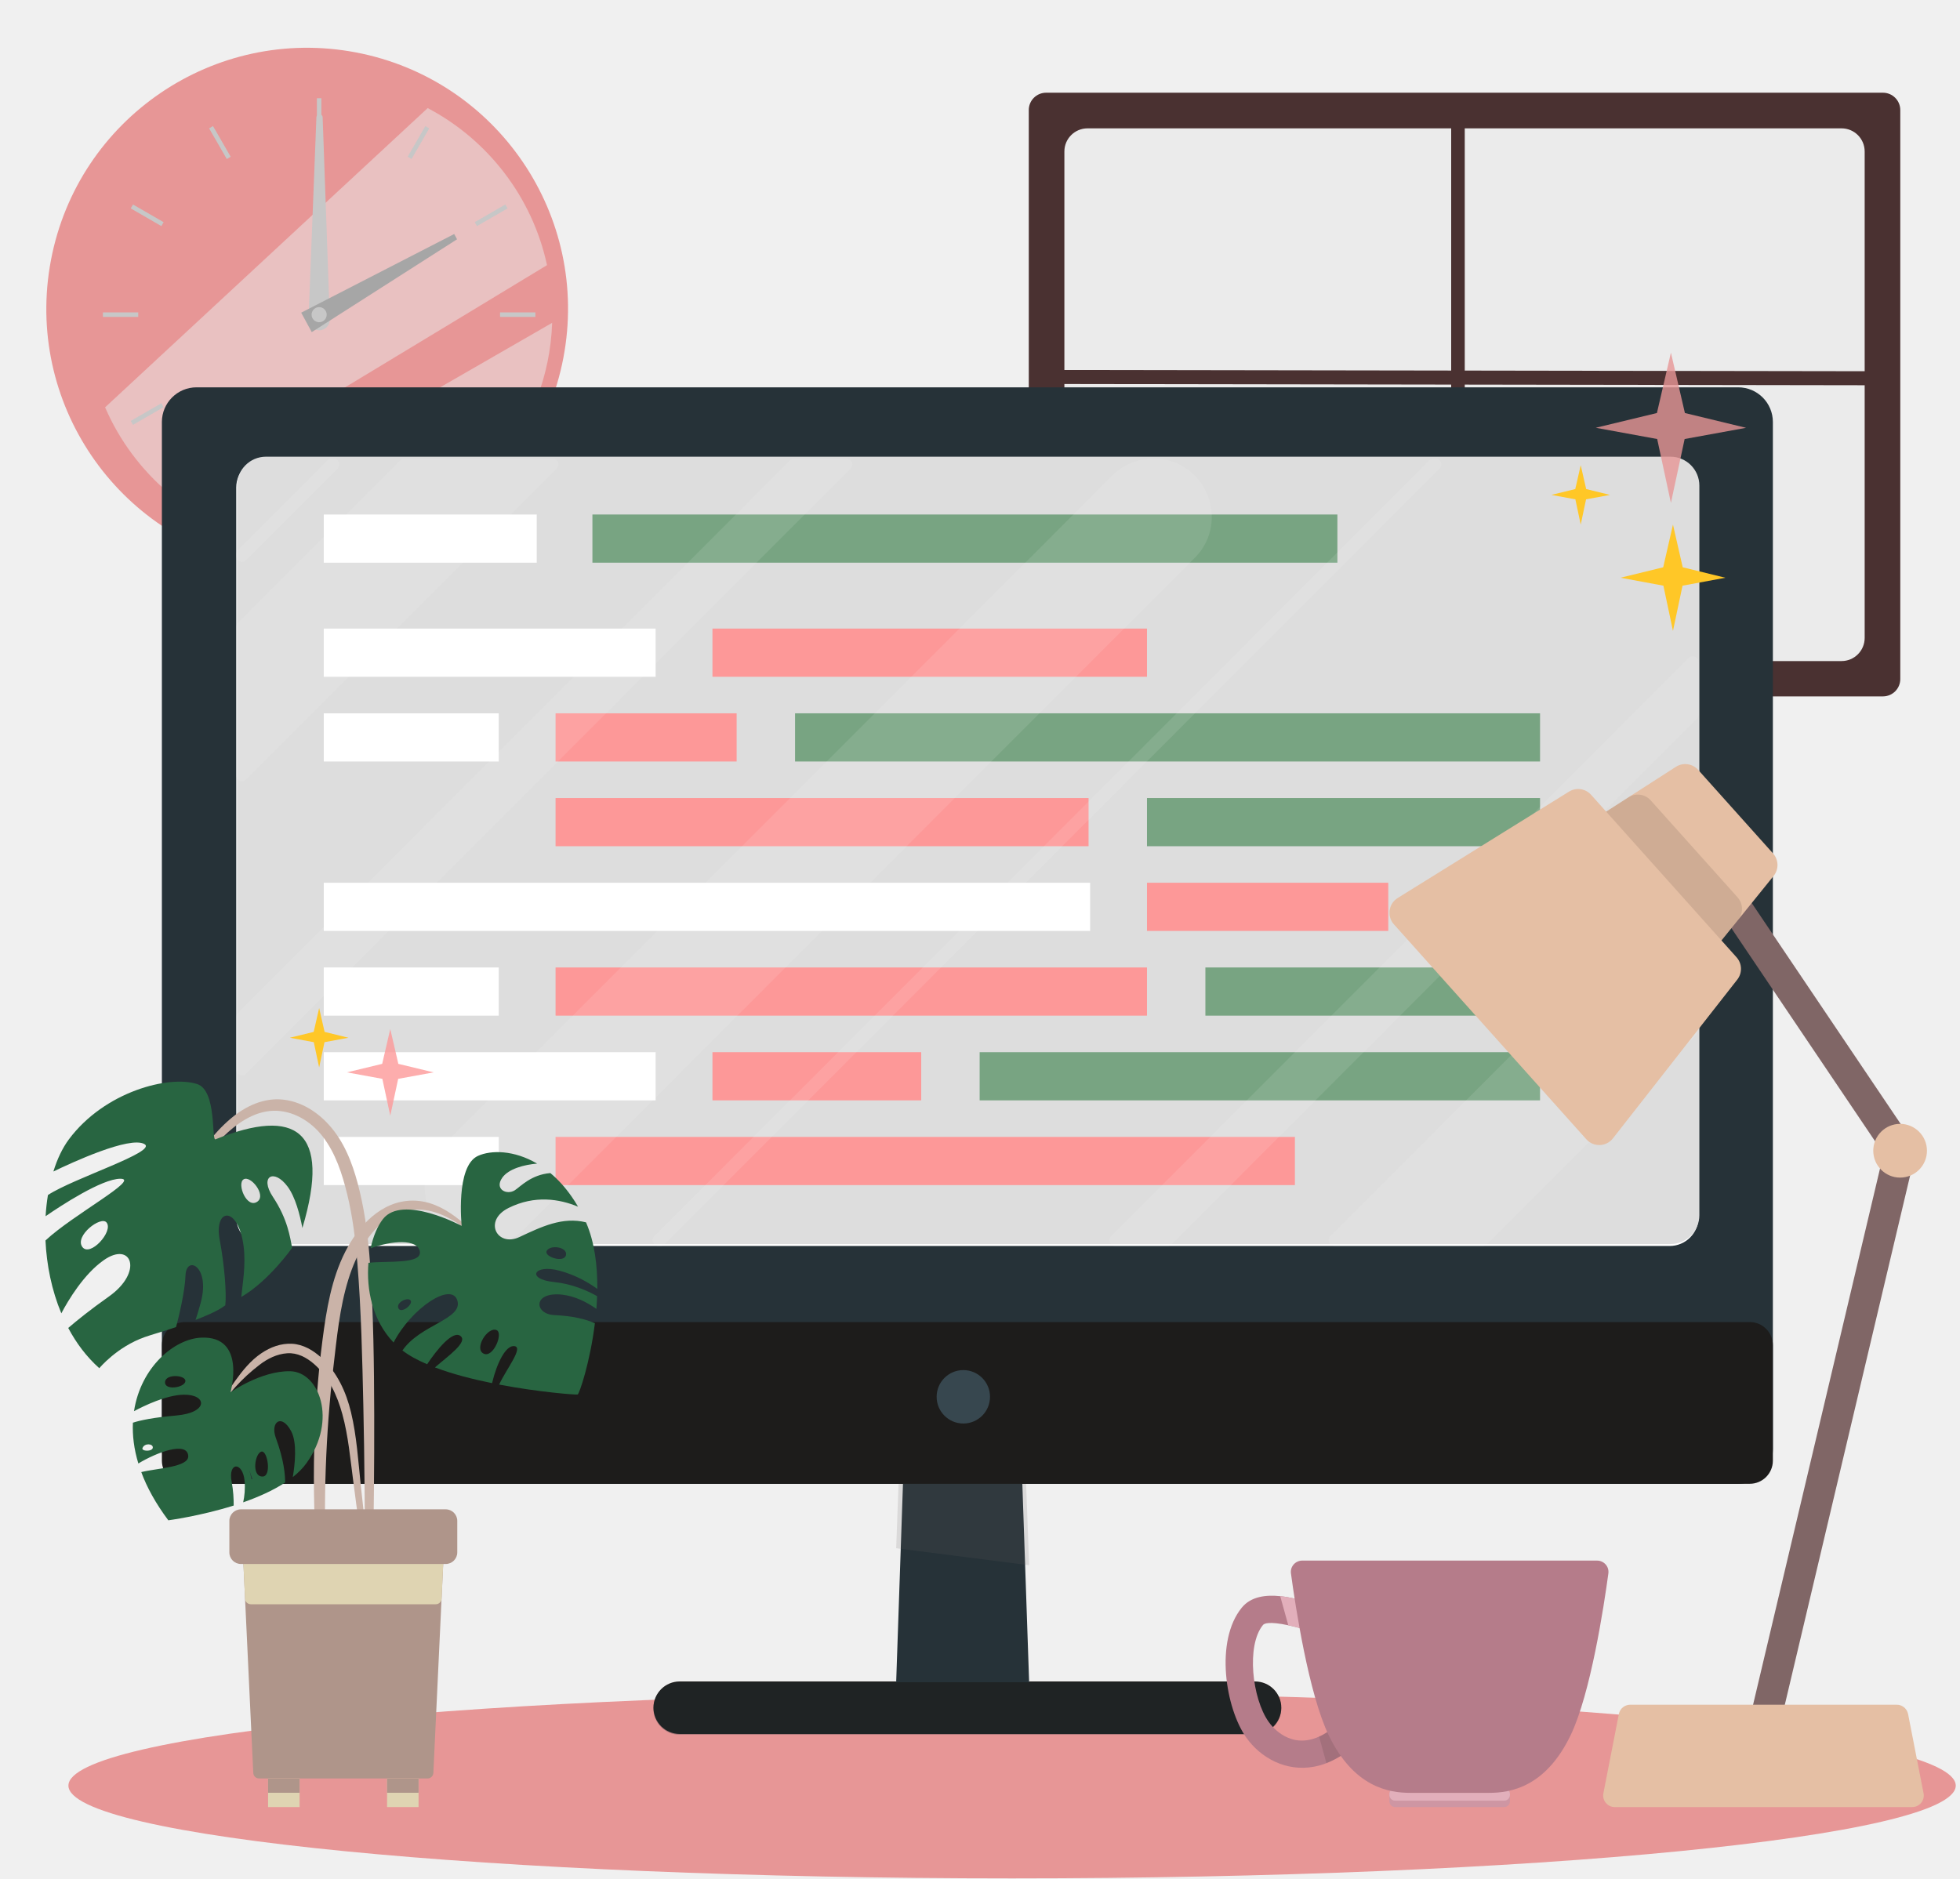
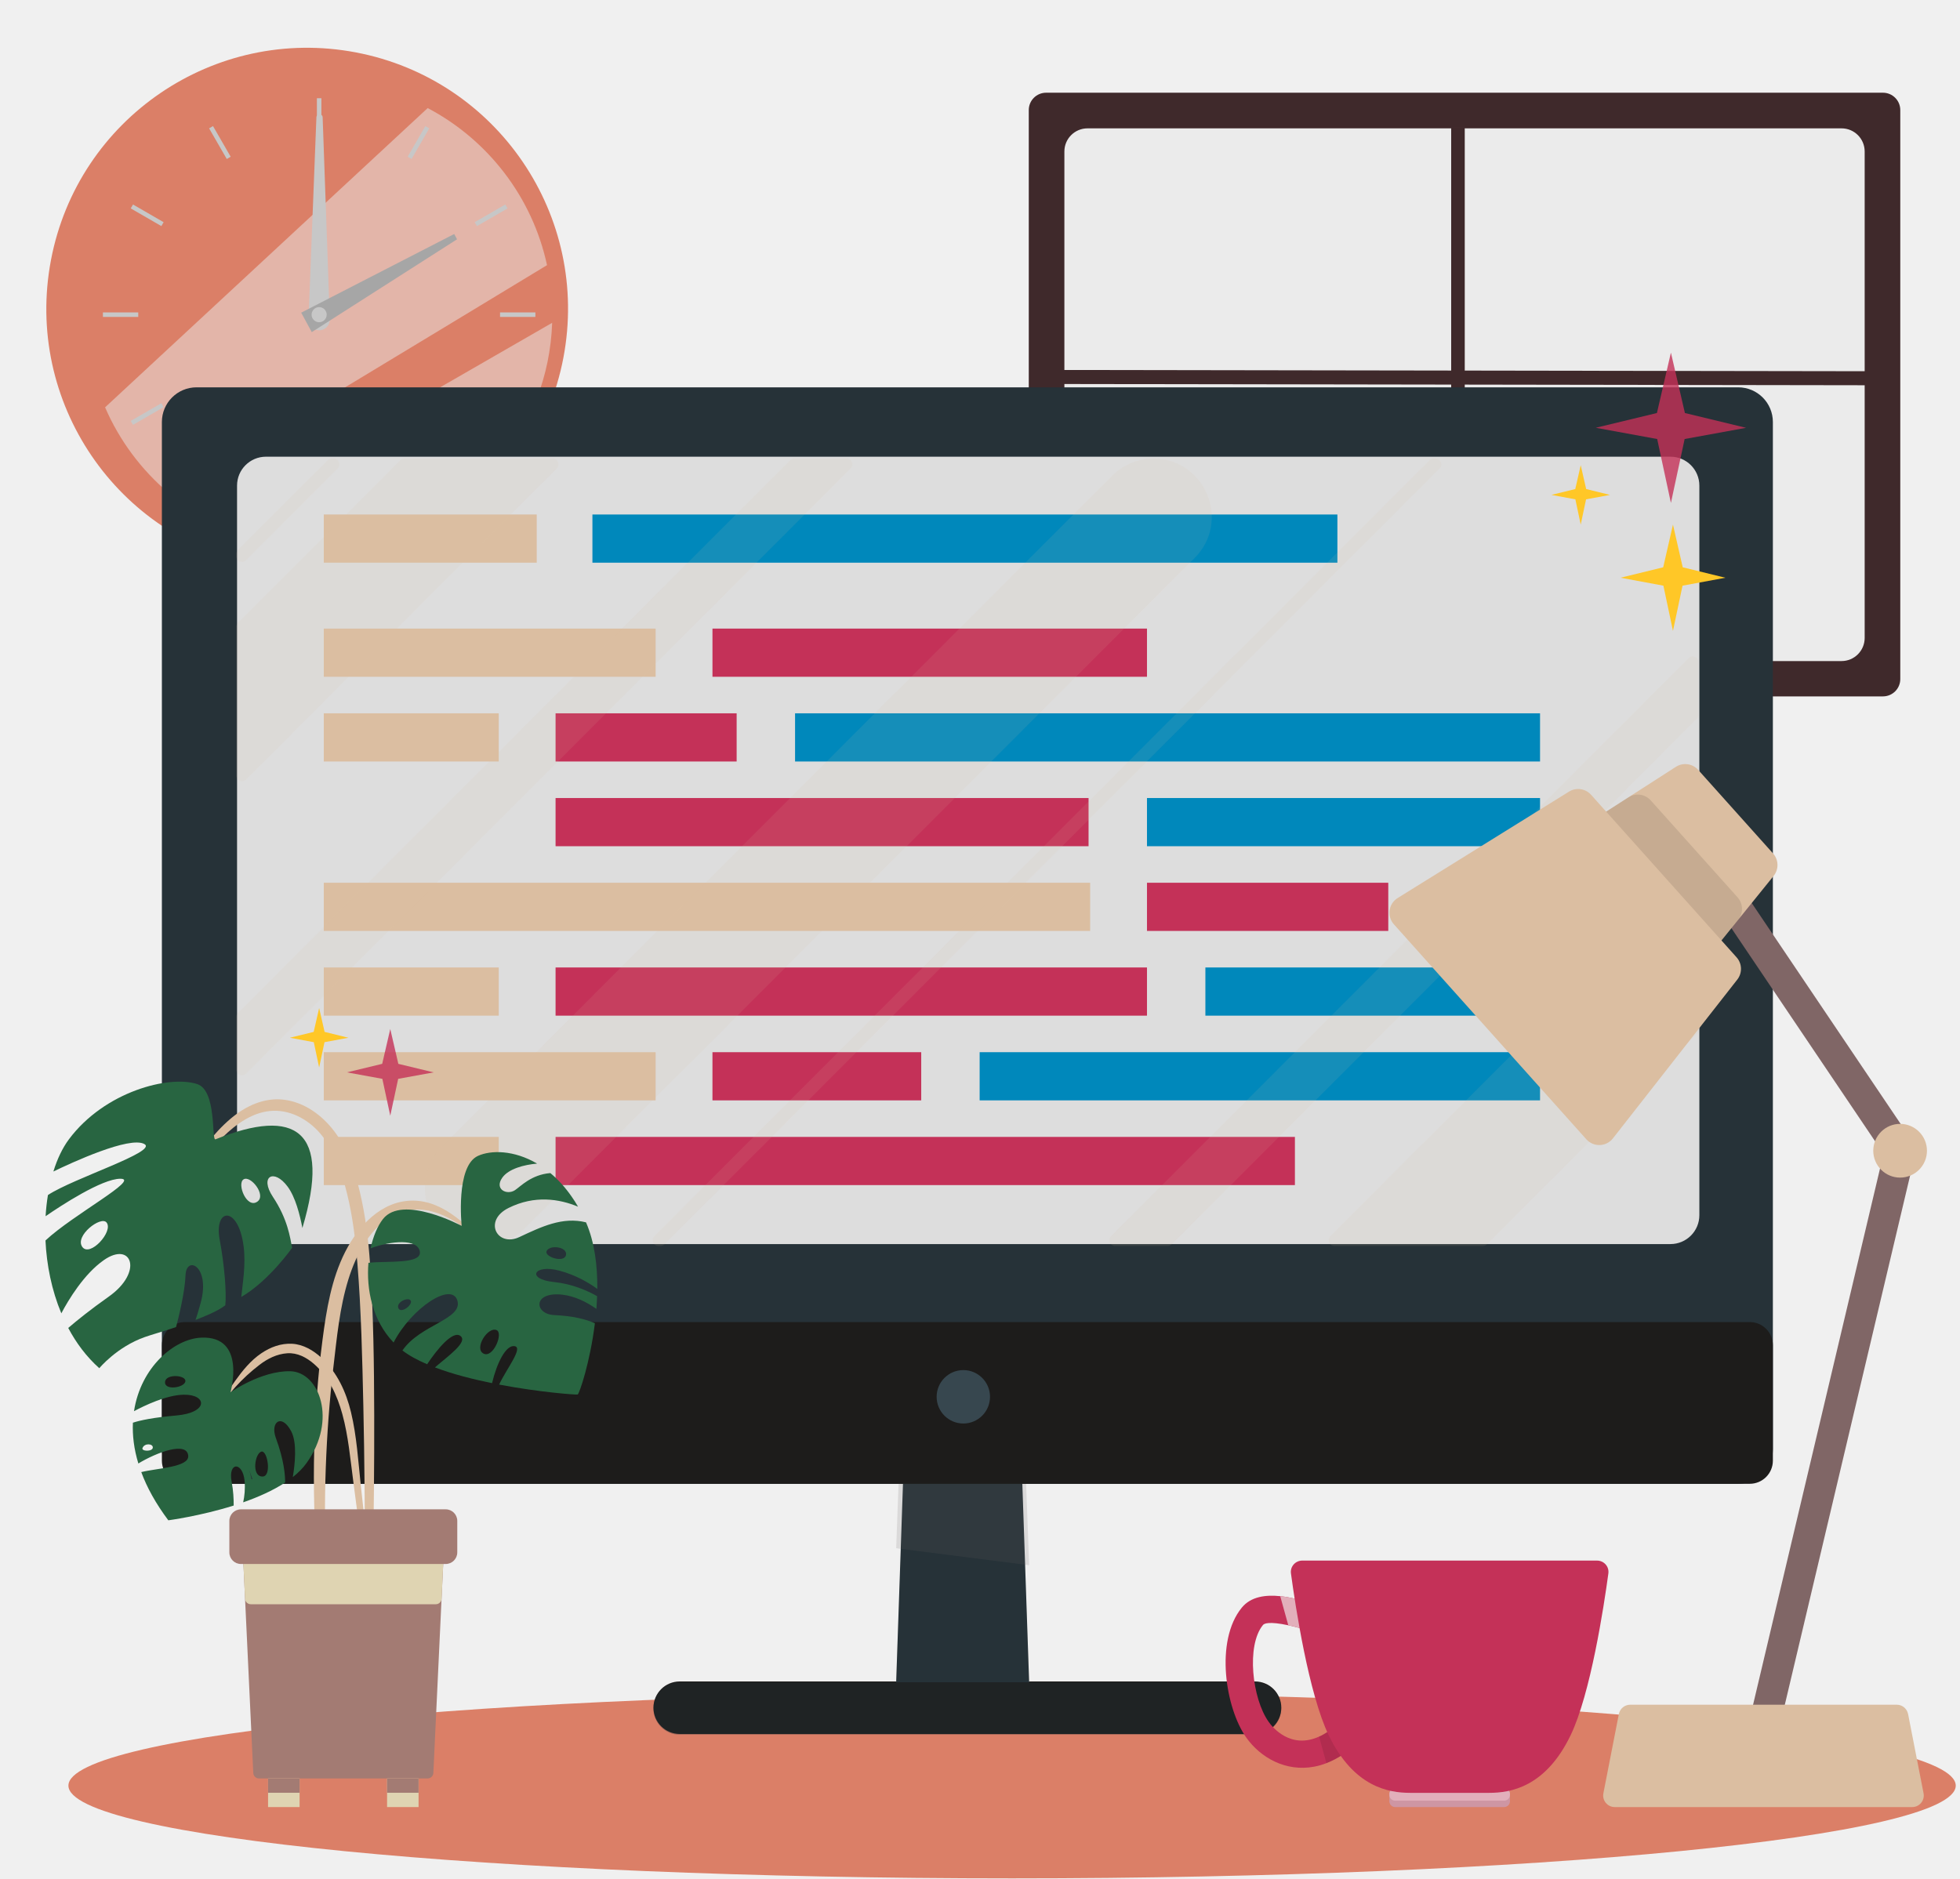
<svg xmlns="http://www.w3.org/2000/svg" width="339" height="325" viewBox="0 0 339 325" fill="none">
-   <path d="M97.444 61.88C102.106 37.38 86.045 13.735 61.571 9.068C37.096 4.401 13.477 20.48 8.816 44.981C4.154 69.481 20.215 93.126 44.689 97.793C69.163 102.459 92.783 86.381 97.444 61.88Z" fill="#E79696" />
+   <path d="M97.444 61.88C102.106 37.38 86.045 13.735 61.571 9.068C37.096 4.401 13.477 20.48 8.816 44.981C4.154 69.481 20.215 93.126 44.689 97.793C69.163 102.459 92.783 86.381 97.444 61.88Z" fill="#DB7F67" />
  <path opacity="0.5" d="M94.613 45.865C76.249 57.004 46.067 75.277 29.197 85.294C24.464 81.295 20.667 76.227 18.177 70.461L73.972 18.695C84.361 24.172 92.067 34.059 94.613 45.865Z" fill="#EBEBEB" />
  <path opacity="0.5" d="M95.499 55.842C95.344 60.455 94.412 64.869 92.833 68.962L42.535 92.775C40.328 92.044 38.204 91.129 36.183 90.042C51.376 81.252 79.141 65.26 95.499 55.842Z" fill="#EBEBEB" />
  <path d="M55.588 16.992H54.809V23.111H55.588V16.992Z" fill="#C7C7C7" />
  <path d="M36.842 21.812L36.166 22.203L39.223 27.503L39.898 27.113L36.842 21.812Z" fill="#C7C7C7" />
  <path d="M23.006 35.375L22.616 36.05L27.91 39.111L28.3 38.435L23.006 35.375Z" fill="#C7C7C7" />
  <path d="M23.911 54.043H17.799V54.823H23.911V54.043Z" fill="#C7C7C7" />
  <path d="M27.906 69.754L22.612 72.814L23.002 73.49L28.296 70.43L27.906 69.754Z" fill="#C7C7C7" />
  <path d="M39.22 81.365L36.167 86.666L36.842 87.056L39.896 81.755L39.22 81.365Z" fill="#C7C7C7" />
  <path d="M55.588 85.755H54.809V91.875H55.588V85.755Z" fill="#C7C7C7" />
  <path d="M71.179 81.362L70.503 81.752L73.559 87.051L74.235 86.661L71.179 81.362Z" fill="#C7C7C7" />
  <path d="M82.496 69.761L82.106 70.436L87.4 73.497L87.79 72.821L82.496 69.761Z" fill="#C7C7C7" />
  <path d="M92.6 54.043H86.488V54.823H92.6V54.043Z" fill="#C7C7C7" />
  <path d="M87.398 35.374L82.104 38.434L82.494 39.11L87.788 36.05L87.398 35.374Z" fill="#C7C7C7" />
  <path d="M73.565 21.813L70.511 27.114L71.187 27.504L74.241 22.203L73.565 21.813Z" fill="#C7C7C7" />
-   <path d="M55.271 19.757C55.559 19.761 55.794 19.99 55.804 20.277L57.043 55.226C57.08 56.278 56.231 57.147 55.179 57.134V57.134C54.142 57.121 53.32 56.256 53.36 55.22L54.726 20.276C54.737 19.983 54.979 19.754 55.271 19.757V19.757Z" fill="#C7C7C7" />
+   <path d="M55.271 19.757C55.559 19.761 55.794 19.99 55.804 20.277L57.043 55.226C57.08 56.278 56.231 57.147 55.179 57.134C54.142 57.121 53.32 56.256 53.36 55.22L54.726 20.276C54.737 19.983 54.979 19.754 55.271 19.757Z" fill="#C7C7C7" />
  <path d="M79.053 41.393L53.921 57.451L52.094 54.086L78.557 40.479L79.053 41.393Z" fill="#A6A6A6" />
  <path d="M56.505 54.434C56.505 55.156 55.92 55.741 55.199 55.741C54.478 55.741 53.893 55.156 53.893 54.434C53.893 53.712 54.478 53.126 55.199 53.126C55.92 53.126 56.505 53.712 56.505 54.434Z" fill="#C7C7C7" />
-   <path d="M325.671 16.038H180.936C179.279 16.038 177.936 17.381 177.936 19.038V117.463C177.936 119.12 179.279 120.463 180.936 120.463H325.671C327.328 120.463 328.671 119.12 328.671 117.463V19.038C328.671 17.381 327.328 16.038 325.671 16.038Z" fill="#4A3131" />
+   <path d="M325.671 16.038H180.936C179.279 16.038 177.936 17.381 177.936 19.038V117.463C177.936 119.12 179.279 120.463 180.936 120.463H325.671C327.328 120.463 328.671 119.12 328.671 117.463V19.038C328.671 17.381 327.328 16.038 325.671 16.038Z" fill="#3F292B" />
  <path d="M318.512 22.203H188.095C185.886 22.203 184.095 23.994 184.095 26.203V110.352C184.095 112.561 185.886 114.352 188.095 114.352H318.512C320.722 114.352 322.512 112.561 322.512 110.352V26.203C322.512 23.994 320.722 22.203 318.512 22.203Z" fill="#EBEBEB" />
  <path d="M253.323 22H251V114.249H253.323V22Z" fill="#4B3131" />
-   <path d="M253.323 22H251V114.249H253.323V22Z" fill="#4A3131" />
-   <path d="M322.992 66.641L323 64.215L184.008 64L184 66.426L322.992 66.641Z" fill="#4A3131" />
-   <path d="M175.049 324.922C265.19 324.922 338.264 317.74 338.264 308.879C338.264 300.019 265.19 292.836 175.049 292.836C84.908 292.836 11.834 300.019 11.834 308.879C11.834 317.74 84.908 324.922 175.049 324.922Z" fill="#E79696" />
+   <path d="M253.323 22H251V114.249H253.323V22Z" fill="#3F292B" />
+   <path d="M322.992 66.641L323 64.215L184.008 64L184 66.426L322.992 66.641Z" fill="#3F292B" />
+   <path d="M175.049 324.922C265.19 324.922 338.264 317.74 338.264 308.879C338.264 300.019 265.19 292.836 175.049 292.836C84.908 292.836 11.834 300.019 11.834 308.879C11.834 317.74 84.908 324.922 175.049 324.922Z" fill="#DB7F67" />
+   <path d="M288.778 79.332H45.858C43.097 79.332 40.858 81.571 40.858 84.332V210.535C40.858 213.296 43.097 215.535 45.858 215.535H288.778C291.539 215.535 293.778 213.296 293.778 210.535V84.332C293.778 81.571 291.539 79.332 288.778 79.332Z" fill="#DBBEA1" />
  <path d="M300.635 67H34C30.686 67 28 69.686 28 73V250.67C28 253.984 30.686 256.67 34 256.67H300.635C303.949 256.67 306.635 253.984 306.635 250.67V73C306.635 69.686 303.949 67 300.635 67Z" fill="#263238" />
  <path d="M217.071 290.862H117.564C115.055 290.862 113.022 292.895 113.022 295.404C113.022 297.912 115.055 299.946 117.564 299.946H217.071C219.579 299.946 221.613 297.912 221.613 295.404C221.613 292.895 219.579 290.862 217.071 290.862Z" fill="#1D1C1B" />
  <g opacity="0.4">
-     <path d="M178 291H155L155.584 275.323L155.613 274.583L155.667 273.113L155.694 272.374L155.75 270.903L155.758 270.675L155.777 270.164L155.833 268.693L155.86 267.954L156.269 257H176.731L177.117 267.332L177.136 267.829L177.199 269.542L177.217 270.039L177.242 270.675L177.282 271.752L177.3 272.25L177.363 273.969L177.383 274.46L178 291Z" fill="white" />
+     <path d="M178 291H155L155.584 275.323L155.613 274.583L155.667 273.113L155.694 272.374L155.75 270.903L155.758 270.675L155.777 270.164L155.833 268.693L155.86 267.954L156.269 257H176.731L177.117 267.332L177.136 267.829L177.199 269.542L177.217 270.039L177.242 270.675L177.282 271.752L177.3 272.25L177.363 273.969L177.383 274.46L178 291Z" fill="#DBBEA1" />
  </g>
-   <path d="M288.778 79.332H45.858C43.097 79.332 40.858 81.571 40.858 84.332V210.535C40.858 213.296 43.097 215.535 45.858 215.535H288.778C291.539 215.535 293.778 213.296 293.778 210.535V84.332C293.778 81.571 291.539 79.332 288.778 79.332Z" fill="white" />
  <path d="M288.92 79H46C43.239 79 41 81.239 41 84V210.202C41 212.964 43.239 215.202 46 215.202H288.92C291.681 215.202 293.92 212.964 293.92 210.202V84C293.92 81.239 291.681 79 288.92 79Z" fill="#DDDDDD" />
-   <path d="M123.228 108.735H198.38V117.07H123.228V108.735Z" fill="#FD9898" />
-   <path d="M56 108.735H113.398V117.07H56" fill="white" />
-   <path d="M266.364 131.726H137.513V123.391H266.364" fill="#78A482" />
-   <path d="M231.316 97.335H102.465V89H231.316" fill="#78A482" />
-   <path d="M96.091 123.391H127.409V131.726H96.091V123.391Z" fill="#FD9898" />
-   <path d="M56 123.391H86.263V131.726H56" fill="white" />
-   <path d="M56 89H92.834V97.335H56" fill="white" />
-   <path d="M266.364 146.38H198.38V138.045H266.364" fill="#78A482" />
-   <path d="M96.091 138.045H188.276V146.38H96.091V138.045Z" fill="#FD9898" />
-   <path d="M240.114 161.034H198.38V152.701H240.114" fill="#FD9898" />
-   <path d="M56 152.701H188.55V161.034H56" fill="white" />
-   <path d="M266.364 175.69H208.483V167.355H266.364" fill="#78A482" />
-   <path d="M96.091 167.355H198.38V175.69H96.091V167.355Z" fill="#FD9898" />
-   <path d="M56 167.355H86.263V175.69H56" fill="white" />
-   <path d="M266.364 190.344H169.439V182.01H266.364" fill="#78A482" />
-   <path d="M123.227 182.01H159.334V190.344H123.227V182.01Z" fill="#FD9898" />
-   <path d="M56 182.01H113.398V190.344H56" fill="white" />
-   <path d="M96.091 196.665H223.966V205H96.091V196.665Z" fill="#FD9898" />
-   <path d="M56 196.665H86.263V205H56" fill="white" />
+   <path d="M123.228 108.735H198.38V117.07H123.228V108.735Z" fill="#C43158" />
+   <path d="M56 108.735H113.398V117.07H56" fill="#DBBEA1" />
+   <path d="M266.364 131.726H137.513V123.391H266.364" fill="#0088BB" />
+   <path d="M231.316 97.335H102.465V89H231.316" fill="#0088BB" />
+   <path d="M96.091 123.391H127.409V131.726H96.091V123.391Z" fill="#C43158" />
+   <path d="M56 123.391H86.263V131.726H56" fill="#DBBEA1" />
+   <path d="M56 89H92.834V97.335H56" fill="#DBBEA1" />
+   <path d="M266.364 146.38H198.38V138.045H266.364" fill="#0088BB" />
+   <path d="M96.091 138.045H188.276V146.38H96.091V138.045Z" fill="#C43158" />
+   <path d="M240.114 161.034H198.38V152.701H240.114" fill="#C43158" />
+   <path d="M56 152.701H188.55V161.034H56" fill="#DBBEA1" />
+   <path d="M266.364 175.69H208.483V167.355H266.364" fill="#0088BB" />
+   <path d="M96.091 167.355H198.38V175.69H96.091V167.355Z" fill="#C43158" />
+   <path d="M56 167.355H86.263V175.69H56" fill="#DBBEA1" />
+   <path d="M266.364 190.344H169.439V182.01H266.364" fill="#0088BB" />
+   <path d="M123.227 182.01H159.334V190.344H123.227V182.01Z" fill="#C43158" />
+   <path d="M56 182.01H113.398V190.344H56" fill="#DBBEA1" />
+   <path d="M96.091 196.665H223.966V205H96.091V196.665Z" fill="#C43158" />
+   <path d="M56 196.665H86.263V205H56" fill="#DBBEA1" />
  <g opacity="0.1">
-     <path d="M199.493 79.332C208.466 79.332 212.962 90.178 206.62 96.526L90.684 212.581C88.795 214.473 86.231 215.535 83.557 215.535V215.535C74.584 215.535 70.088 204.689 76.43 198.341L192.365 82.286C194.255 80.395 196.819 79.332 199.493 79.332V79.332Z" fill="white" />
-     <path d="M292.068 151.8C292.698 151.17 293.776 151.616 293.776 152.507V178.189C293.776 178.454 293.67 178.708 293.483 178.896L257.175 215.242C256.988 215.43 256.733 215.535 256.468 215.535H230.814C229.924 215.535 229.477 214.459 230.107 213.829L292.068 151.8Z" fill="white" />
-     <path d="M95.592 79.332C96.482 79.332 96.929 80.408 96.299 81.038L42.562 134.84C41.933 135.47 40.855 135.024 40.855 134.133V108.452C40.855 108.187 40.96 107.933 41.148 107.745L69.238 79.625C69.425 79.437 69.68 79.332 69.945 79.332H95.592Z" fill="white" />
-     <path d="M292.068 113.833C292.698 113.202 293.776 113.648 293.776 114.539V123.608C293.776 123.873 293.67 124.127 293.483 124.315L202.653 215.242C202.465 215.43 202.211 215.535 201.946 215.535H192.887C191.996 215.535 191.55 214.459 192.179 213.829L292.068 113.833Z" fill="white" />
-     <path d="M146.418 79.332C147.308 79.332 147.755 80.408 147.125 81.038L42.562 185.714C41.933 186.344 40.855 185.898 40.855 185.007V175.939C40.855 175.674 40.96 175.419 41.148 175.232L136.652 79.625C136.84 79.437 137.094 79.332 137.36 79.332H146.418Z" fill="white" />
-     <path d="M248.286 79.332C249.176 79.332 249.623 80.408 248.993 81.038L114.927 215.242C114.74 215.43 114.485 215.535 114.22 215.535H113.888C112.997 215.535 112.551 214.459 113.18 213.829L247.233 79.625C247.421 79.437 247.676 79.332 247.941 79.332H248.286Z" fill="white" />
-     <path d="M57.7 79.332C58.59 79.332 59.037 80.408 58.407 81.038L42.562 96.9C41.933 97.53 40.855 97.084 40.855 96.193V95.855C40.855 95.59 40.96 95.335 41.148 95.148L56.654 79.625C56.841 79.437 57.096 79.332 57.361 79.332H57.7Z" fill="white" />
+     <path d="M199.493 79.332C208.466 79.332 212.962 90.178 206.62 96.526L90.684 212.581C88.795 214.473 86.231 215.535 83.557 215.535V215.535C74.584 215.535 70.088 204.689 76.43 198.341L192.365 82.286C194.255 80.395 196.819 79.332 199.493 79.332V79.332Z" fill="#DBBEA1" />
+     <path d="M292.068 151.8C292.698 151.17 293.776 151.616 293.776 152.507V178.189C293.776 178.454 293.67 178.708 293.483 178.896L257.175 215.242C256.988 215.43 256.733 215.535 256.468 215.535H230.814C229.924 215.535 229.477 214.459 230.107 213.829L292.068 151.8Z" fill="#DBBEA1" />
+     <path d="M95.592 79.332C96.482 79.332 96.929 80.408 96.299 81.038L42.562 134.84C41.933 135.47 40.855 135.024 40.855 134.133V108.452C40.855 108.187 40.96 107.933 41.148 107.745L69.238 79.625C69.425 79.437 69.68 79.332 69.945 79.332H95.592Z" fill="#DBBEA1" />
+     <path d="M292.068 113.833C292.698 113.202 293.776 113.648 293.776 114.539V123.608C293.776 123.873 293.67 124.127 293.483 124.315L202.653 215.242C202.465 215.43 202.211 215.535 201.946 215.535H192.887C191.996 215.535 191.55 214.459 192.179 213.829L292.068 113.833Z" fill="#DBBEA1" />
+     <path d="M146.418 79.332C147.308 79.332 147.755 80.408 147.125 81.038L42.562 185.714C41.933 186.344 40.855 185.898 40.855 185.007V175.939C40.855 175.674 40.96 175.419 41.148 175.232L136.652 79.625C136.84 79.437 137.094 79.332 137.36 79.332H146.418Z" fill="#DBBEA1" />
+     <path d="M248.286 79.332C249.176 79.332 249.623 80.408 248.993 81.038L114.927 215.242C114.74 215.43 114.485 215.535 114.22 215.535H113.888C112.997 215.535 112.551 214.459 113.18 213.829L247.233 79.625C247.421 79.437 247.676 79.332 247.941 79.332H248.286Z" fill="#DBBEA1" />
+     <path d="M57.7 79.332C58.59 79.332 59.037 80.408 58.407 81.038L42.562 96.9C41.933 97.53 40.855 97.084 40.855 96.193V95.855C40.855 95.59 40.96 95.335 41.148 95.148L56.654 79.625C56.841 79.437 57.096 79.332 57.361 79.332H57.7Z" fill="#DBBEA1" />
  </g>
  <path d="M178 291H155L155.584 273.939L155.613 273.135L155.667 271.534L155.694 270.73L155.75 269.13L155.758 268.882L155.777 268.325L155.833 266.725L155.86 265.92L156.269 254H176.731L177.117 265.244L177.136 265.785L177.199 267.649L177.217 268.19L177.242 268.882L177.282 270.054L177.3 270.595L177.363 272.466L177.383 273L178 291Z" fill="#263238" />
  <g opacity="0.16">
    <path d="M178 270.753L155 267.817L155.44 256H177.45L178 270.753Z" fill="#696161" />
  </g>
  <path opacity="0.3" d="M217.049 291H117.542C115.034 291 113 293.034 113 295.542C113 298.05 115.034 300.084 117.542 300.084H217.049C219.557 300.084 221.591 298.05 221.591 295.542C221.591 293.034 219.557 291 217.049 291Z" fill="#263238" />
  <path d="M302.635 228.691H32C29.791 228.691 28 230.482 28 232.691V252.669C28 254.878 29.791 256.669 32 256.669H302.635C304.844 256.669 306.635 254.878 306.635 252.669V232.691C306.635 230.482 304.844 228.691 302.635 228.691Z" fill="#1D1C1B" />
  <path d="M171.231 241.621C171.231 244.173 169.165 246.242 166.616 246.242C164.067 246.242 162 244.173 162 241.621C162 239.069 164.067 237 166.616 237C169.165 237 171.231 239.069 171.231 241.621Z" fill="#37474F" />
  <path d="M298.42 99.94L291.01 101.311L289.355 109.13L287.699 101.311L280.29 99.936L287.667 98.131L289.355 90.746L291.042 98.131L298.42 99.94Z" fill="#FFC727" />
  <path d="M278.467 85.609L274.325 86.376L273.4 90.746L272.475 86.376L268.334 85.607L272.457 84.599L273.4 80.471L274.344 84.599L278.467 85.609Z" fill="#FFC727" />
  <path d="M60.266 179.511L56.124 180.277L55.199 184.647L54.273 180.277L50.132 179.509L54.256 178.5L55.199 174.372L56.142 178.5L60.266 179.511Z" fill="#FFC727" />
  <g opacity="0.8">
-     <path d="M302 74.003L291.374 75.942L289 87L286.625 75.942L276 73.997L286.58 71.445L289 61L291.42 71.445L302 74.003Z" fill="#E79696" />
-     <path d="M75 185.502L68.869 186.62L67.5 193L66.13 186.62L60 185.498L66.104 184.026L67.5 178L68.896 184.026L75 185.502Z" fill="#FD9898" />
+     <path d="M302 74.003L291.374 75.942L289 87L286.625 75.942L276 73.997L286.58 71.445L289 61L291.42 71.445L302 74.003Z" fill="#C43158" />
+     <path d="M75 185.502L68.869 186.62L67.5 193L66.13 186.62L60 185.498L66.104 184.026L67.5 178L68.896 184.026L75 185.502Z" fill="#C43158" />
  </g>
-   <path d="M64.001 218.602C63.715 214.422 63.204 210.237 62.233 206.156C61.356 202.472 60.113 198.704 57.791 195.659C55.671 192.877 52.625 190.662 49.086 190.228C45.677 189.81 42.474 191.332 39.923 193.482C36.763 196.146 34.343 199.675 32.072 203.093C29.531 206.918 27.369 210.892 25.288 214.978C25.22 215.113 25.426 215.226 25.493 215.091C27.209 211.639 29.32 208.283 31.559 205.147C33.674 202.183 35.935 199.231 38.543 196.681C40.884 194.394 43.858 192.255 47.25 192.146C50.624 192.038 53.738 193.935 55.77 196.538C58.041 199.449 59.196 203.085 60.062 206.626C61.012 210.515 61.487 214.492 61.81 218.476C62.477 226.674 62.657 234.921 62.842 243.141C62.947 247.793 63.01 252.446 63.052 257.099C63.073 259.457 63.092 261.814 63.11 264.171C63.127 266.443 63.008 268.746 63.382 270.99C63.458 271.448 64.207 271.404 64.284 270.968C64.659 268.843 64.566 266.661 64.596 264.507C64.626 262.272 64.655 260.037 64.675 257.803C64.714 253.459 64.736 249.114 64.724 244.77C64.7 236.055 64.596 227.302 64.001 218.602Z" fill="#CAB3A8" />
+   <path d="M64.001 218.602C63.715 214.422 63.204 210.237 62.233 206.156C61.356 202.472 60.113 198.704 57.791 195.659C55.671 192.877 52.625 190.662 49.086 190.228C45.677 189.81 42.474 191.332 39.923 193.482C36.763 196.146 34.343 199.675 32.072 203.093C29.531 206.918 27.369 210.892 25.288 214.978C25.22 215.113 25.426 215.226 25.493 215.091C27.209 211.639 29.32 208.283 31.559 205.147C33.674 202.183 35.935 199.231 38.543 196.681C40.884 194.394 43.858 192.255 47.25 192.146C50.624 192.038 53.738 193.935 55.77 196.538C58.041 199.449 59.196 203.085 60.062 206.626C61.012 210.515 61.487 214.492 61.81 218.476C62.477 226.674 62.657 234.921 62.842 243.141C62.947 247.793 63.01 252.446 63.052 257.099C63.073 259.457 63.092 261.814 63.11 264.171C63.127 266.443 63.008 268.746 63.382 270.99C63.458 271.448 64.207 271.404 64.284 270.968C64.659 268.843 64.566 266.661 64.596 264.507C64.626 262.272 64.655 260.037 64.675 257.803C64.714 253.459 64.736 249.114 64.724 244.77C64.7 236.055 64.596 227.302 64.001 218.602Z" fill="#DBBEA1" />
  <path d="M37.277 197.081C36.538 197.379 37.544 188.641 34.103 187.525C29.242 185.946 18.099 188.799 11.919 197.081C10.812 198.569 9.904 200.468 9.233 202.65C12.299 201.163 22.437 196.464 24.982 197.904C27.297 199.218 12.765 203.782 8.292 206.717C8.095 207.896 7.96 209.122 7.889 210.38C10.505 208.576 17.633 203.901 20.818 203.901C24.358 203.901 12.615 210.119 7.866 214.58C8.064 218.82 8.94 223.195 10.608 227.182C11.825 224.88 14.504 220.394 17.965 217.974C22.762 214.62 24.863 220.014 18.818 224.287C15.595 226.565 13.271 228.448 11.802 229.713C13.192 232.332 14.97 234.713 17.175 236.675C17.175 236.675 20.202 232.989 25.062 231.28C26.231 230.869 28.143 230.338 30.451 229.563C30.854 228.052 31.984 223.527 32.087 220.608C32.221 217.056 36.425 219.026 34.718 225.339C34.394 226.525 34.102 227.506 33.825 228.321C35.058 227.838 37.521 226.896 38.966 225.8C39.195 223.735 38.848 218.974 38.003 214.488C36.952 208.896 41.206 208.5 42.13 215.54C42.557 218.791 41.939 222.162 41.733 224.353C46.543 221.547 50.528 215.848 50.528 215.848C50.157 214.02 49.784 210.937 47.2 207.035C44.833 203.461 47.393 202.057 49.764 205.285C51.084 207.081 51.866 210.103 52.301 212.42C57.382 195.449 51.097 191.514 37.277 197.081ZM14.219 215.672C12.907 213.765 17.443 210.277 18.423 211.463C19.688 212.982 15.53 217.578 14.219 215.672ZM44.532 207.848C42.691 209.185 40.929 204.77 42.122 204.011C43.322 203.244 46.096 206.709 44.532 207.848Z" fill="#286541" />
-   <path d="M84.797 216.084C81.176 212.448 76.966 207.675 71.37 207.685C65.968 207.694 61.993 212.048 59.709 216.54C57.32 221.237 56.462 226.558 55.787 231.73C54.979 237.923 54.532 244.165 54.355 250.407C54.258 253.874 54.271 257.346 54.357 260.814C54.443 264.312 54.528 267.862 55.15 271.313C55.251 271.873 56.148 271.894 56.182 271.289C56.345 268.37 56.228 265.436 56.212 262.513C56.196 259.636 56.241 256.758 56.347 253.881C56.56 248.062 56.983 242.253 57.665 236.471C58.261 231.42 58.735 226.227 60.245 221.348C61.606 216.948 64.159 211.915 68.616 209.982C74.697 207.344 80.638 212.162 84.618 216.232C84.721 216.34 84.903 216.191 84.797 216.084Z" fill="#CAB3A8" />
+   <path d="M84.797 216.084C81.176 212.448 76.966 207.675 71.37 207.685C65.968 207.694 61.993 212.048 59.709 216.54C57.32 221.237 56.462 226.558 55.787 231.73C54.979 237.923 54.532 244.165 54.355 250.407C54.258 253.874 54.271 257.346 54.357 260.814C54.443 264.312 54.528 267.862 55.15 271.313C55.251 271.873 56.148 271.894 56.182 271.289C56.345 268.37 56.228 265.436 56.212 262.513C56.196 259.636 56.241 256.758 56.347 253.881C56.56 248.062 56.983 242.253 57.665 236.471C58.261 231.42 58.735 226.227 60.245 221.348C61.606 216.948 64.159 211.915 68.616 209.982C74.697 207.344 80.638 212.162 84.618 216.232C84.721 216.34 84.903 216.191 84.797 216.084Z" fill="#DBBEA1" />
  <path d="M95.819 221.769C90.961 221.275 92.298 218.63 96.72 219.792C99.541 220.537 101.788 221.856 103.31 222.958C103.342 218.953 102.849 214.882 101.359 211.445C97.302 210.427 93.616 212.215 89.83 213.99C86.002 215.787 83.517 211.162 87.965 208.951C92.479 206.704 96.75 207.391 99.977 208.733C99.626 208.123 99.273 207.559 98.895 207.026C97.734 205.347 96.477 203.989 95.191 202.921C91.879 203.19 90.041 205.233 89.061 205.883C87.664 206.798 85.469 205.719 86.862 203.734C87.948 202.179 90.656 201.468 92.896 201.283C88.902 198.93 84.924 198.922 82.668 199.947C78.754 201.731 79.852 212.056 79.852 212.056C79.852 212.056 69.592 206.56 66.229 210.882C65.302 212.073 64.545 213.851 64.097 215.936C67.729 214.597 72.19 214.272 72.609 216.454C73.053 218.749 66.914 218.075 63.724 218.445C63.339 223.044 64.411 228.425 68.074 232.228C71.193 226.231 78.119 221.676 79.108 224.978C80.077 228.216 72.653 229.128 69.607 233.608C70.759 234.495 72.225 235.285 73.876 235.99C75.537 233.495 78.312 230.056 79.647 231.102C80.982 232.139 77.487 234.578 75.227 236.538C78.234 237.679 81.719 238.574 85.105 239.259C85.927 235.798 87.513 232.563 89.033 232.866C90.514 233.158 87.604 236.781 86.327 239.508C93.343 240.841 99.627 241.293 99.907 241.226C100.187 241.153 102.054 235.69 102.893 228.896C101.312 228.195 99.116 227.638 95.84 227.482C92.407 227.318 92.079 223.406 97.219 223.952C99.423 224.192 101.501 225.249 103.154 226.414C103.203 225.696 103.247 224.961 103.274 224.218V224.21C101.502 223.213 98.905 222.083 95.819 221.769ZM94.54 216.418C95.062 215.255 98.199 215.666 97.893 217.101C97.595 218.535 94.105 217.411 94.54 216.418ZM68.856 226.126C68.665 225.151 70.765 224.262 71.059 225.044C71.346 225.826 69.118 227.43 68.856 226.126ZM83.623 234.142C81.956 233.271 84.345 229.464 85.874 230.076C87.124 230.58 85.291 235.014 83.623 234.142Z" fill="#286541" />
-   <path d="M63.761 270.066C63.701 267.88 63.355 265.679 63.12 263.504C62.883 261.32 62.635 259.137 62.403 256.952C61.954 252.742 61.703 248.438 60.714 244.31C59.863 240.76 58.3 237.359 55.576 234.856C54.198 233.59 52.445 232.552 50.537 232.449C48.586 232.343 46.787 233.019 45.188 234.1C43.366 235.33 41.961 237.075 40.689 238.845C39.377 240.67 38.217 242.555 37.181 244.549C37.142 244.624 37.26 244.67 37.301 244.6C39.215 241.278 41.854 238.412 44.891 236.087C46.289 235.016 47.894 234.213 49.675 234.091C51.441 233.97 53.015 234.815 54.314 235.943C56.861 238.159 58.335 241.419 59.212 244.621C60.253 248.415 60.59 252.409 61.109 256.299C61.418 258.612 61.713 260.927 62.018 263.24C62.322 265.541 62.513 267.901 63.001 270.171C63.106 270.658 63.774 270.557 63.761 270.066Z" fill="#CAB3A8" />
+   <path d="M63.761 270.066C63.701 267.88 63.355 265.679 63.12 263.504C62.883 261.32 62.635 259.137 62.403 256.952C61.954 252.742 61.703 248.438 60.714 244.31C59.863 240.76 58.3 237.359 55.576 234.856C54.198 233.59 52.445 232.552 50.537 232.449C48.586 232.343 46.787 233.019 45.188 234.1C43.366 235.33 41.961 237.075 40.689 238.845C39.377 240.67 38.217 242.555 37.181 244.549C37.142 244.624 37.26 244.67 37.301 244.6C39.215 241.278 41.854 238.412 44.891 236.087C46.289 235.016 47.894 234.213 49.675 234.091C51.441 233.97 53.015 234.815 54.314 235.943C56.861 238.159 58.335 241.419 59.212 244.621C60.253 248.415 60.59 252.409 61.109 256.299C61.418 258.612 61.713 260.927 62.018 263.24C62.322 265.541 62.513 267.901 63.001 270.171C63.106 270.658 63.774 270.557 63.761 270.066Z" fill="#DBBEA1" />
  <path d="M50.193 237.198C45.175 237.099 39.86 240.845 39.86 240.845C39.86 240.845 42.683 231.07 34.837 231.387C30.169 231.573 24.348 236.469 23.178 244.107C24.976 243.151 28.77 241.313 31.769 241.258C35.835 241.185 36.111 244.369 30.5 244.854C26.464 245.204 24.207 245.7 22.987 246.1C22.891 248.276 23.162 250.645 23.931 253.157C27.057 251.254 32.401 249.235 32.557 251.858C32.675 253.807 27.158 253.962 24.434 254.645C25.41 257.294 26.937 260.082 29.113 262.984C29.113 262.984 34.574 262.267 40.419 260.432C40.422 259.295 40.36 257.845 40.068 256.338C39.402 252.852 41.965 252.79 42.299 256.14C42.433 257.528 42.289 258.83 42.06 259.878C44.642 258.975 47.197 257.847 49.315 256.452C49.329 255.244 49.142 252.617 47.706 248.726C46.711 246.002 48.689 244.438 50.359 247.573C51.435 249.59 51 253.381 50.641 255.515C51.583 254.768 52.387 253.967 53.017 253.086C58.383 245.615 55.2 237.305 50.193 237.198ZM28.553 239.004C28.736 237.593 32.236 237.858 32.062 238.957C31.885 240.076 28.343 240.588 28.553 239.004ZM24.647 250.485C24.988 249.58 26.5 249.705 26.428 250.424C26.367 251.134 24.418 251.075 24.647 250.485ZM45.449 255.41C43.414 255.493 44.086 251.26 45.268 251.093C46.27 250.95 47.002 255.344 45.449 255.41Z" fill="#286541" />
  <path d="M43.632 255.794C43.437 255.267 43.263 254.732 43.096 254.194C43.249 254.737 43.385 255.284 43.486 255.834C43.506 255.942 43.671 255.899 43.632 255.794Z" fill="#263238" />
  <path d="M43.097 254.195C43.061 254.067 43.02 253.941 42.983 253.814C43.021 253.941 43.058 254.068 43.097 254.195Z" fill="#263238" />
-   <path d="M75.832 265.814C76.402 265.814 76.857 266.291 76.831 266.861L76.327 277.506L74.953 306.688C74.928 307.222 74.488 307.641 73.954 307.641H44.804C44.27 307.641 43.831 307.222 43.806 306.689L42.43 277.506L41.928 266.861C41.901 266.291 42.356 265.814 42.927 265.814H75.832Z" fill="#AF958A" />
+   <path d="M75.832 265.814C76.402 265.814 76.857 266.291 76.831 266.861L76.327 277.506L74.953 306.688C74.928 307.222 74.488 307.641 73.954 307.641H44.804C44.27 307.641 43.831 307.222 43.806 306.689L42.43 277.506L41.928 266.861C41.901 266.291 42.356 265.814 42.927 265.814H75.832Z" fill="#A37B73" />
  <path d="M75.832 265.814C76.402 265.814 76.857 266.291 76.831 266.861L76.373 276.553C76.347 277.087 75.907 277.506 75.374 277.506H43.384C42.85 277.506 42.41 277.087 42.385 276.553L41.928 266.861C41.901 266.291 42.356 265.814 42.927 265.814H75.832Z" fill="#DFD4B2" />
-   <path d="M77.089 261.087H41.67C40.566 261.087 39.67 261.983 39.67 263.087V268.541C39.67 269.645 40.566 270.541 41.67 270.541H77.089C78.193 270.541 79.089 269.645 79.089 268.541V263.087C79.089 261.983 78.193 261.087 77.089 261.087Z" fill="#AF958A" />
+   <path d="M77.089 261.087H41.67C40.566 261.087 39.67 261.983 39.67 263.087V268.541C39.67 269.645 40.566 270.541 41.67 270.541H77.089C78.193 270.541 79.089 269.645 79.089 268.541V263.087C79.089 261.983 78.193 261.087 77.089 261.087Z" fill="#A37B73" />
  <path d="M51.816 307.641H46.364V312.591H51.816V307.641Z" fill="#DFD4B2" />
-   <path d="M51.816 307.641H46.364V310.116H51.816V307.641Z" fill="#AF958A" />
+   <path d="M51.816 307.641H46.364V310.116H51.816V307.641Z" fill="#A37B73" />
  <path d="M72.394 307.641H66.947V312.591H72.394V307.641Z" fill="#DFD4B2" />
-   <path d="M72.394 307.641H66.947V310.116H72.394V307.641Z" fill="#AF958A" />
+   <path d="M72.394 307.641H66.947V310.116H72.394V307.641Z" fill="#A37B73" />
  <path d="M307.221 301.137L331.51 198.534L302.579 155.62L298.151 158.612L325.771 199.581L302.022 299.904L307.221 301.137Z" fill="#806666" />
-   <path d="M333.284 199.057C333.284 201.625 331.205 203.705 328.641 203.705C326.076 203.705 323.998 201.624 323.998 199.057C323.998 196.49 326.076 194.409 328.641 194.409C331.205 194.409 333.284 196.49 333.284 199.057Z" fill="#E5BFA4" />
-   <path d="M273.301 143.289C271.747 144.286 271.455 146.437 272.686 147.813L289.811 166.952C291.044 168.329 293.217 168.275 294.38 166.838L302.235 157.126L306.765 151.518C307.69 150.373 307.648 148.727 306.666 147.631L293.713 133.172C292.73 132.074 291.095 131.853 289.856 132.65L283.799 136.543L273.301 143.289Z" fill="#E5BFA4" />
+   <path d="M333.284 199.057C333.284 201.625 331.205 203.705 328.641 203.705C326.076 203.705 323.998 201.624 323.998 199.057C323.998 196.49 326.076 194.409 328.641 194.409C331.205 194.409 333.284 196.49 333.284 199.057Z" fill="#DBBEA1" />
+   <path d="M273.301 143.289C271.747 144.286 271.455 146.437 272.686 147.813L289.811 166.952C291.044 168.329 293.217 168.275 294.38 166.838L302.235 157.126L306.765 151.518C307.69 150.373 307.648 148.727 306.666 147.631L293.713 133.172C292.73 132.074 291.095 131.853 289.856 132.65L283.799 136.543L273.301 143.289Z" fill="#DBBEA1" />
  <path opacity="0.1" d="M273.301 143.288C271.747 144.286 271.455 146.437 272.686 147.813L289.811 166.952C291.044 168.329 293.217 168.275 294.38 166.838L300.629 159.111C301.554 157.967 301.513 156.32 300.531 155.223L285.505 138.447C284.522 137.35 282.888 137.128 281.649 137.925L273.301 143.288Z" fill="black" />
-   <path d="M241.739 155.342C240.155 156.326 239.843 158.502 241.087 159.892L274.369 197.074C275.614 198.466 277.815 198.393 278.966 196.923L300.481 169.448C301.377 168.303 301.324 166.681 300.355 165.597L275.191 137.484C274.22 136.399 272.61 136.168 271.373 136.936L241.739 155.342Z" fill="#E5BFA4" />
-   <path d="M277.32 310.208C277.079 311.443 278.025 312.591 279.283 312.591H330.734C331.992 312.591 332.938 311.443 332.697 310.208L330.022 296.501C329.838 295.562 329.016 294.884 328.059 294.884H281.958C281.001 294.884 280.178 295.562 279.995 296.501L277.32 310.208Z" fill="#E5BFA4" />
+   <path d="M241.739 155.342C240.155 156.326 239.843 158.502 241.087 159.892L274.369 197.074C275.614 198.466 277.815 198.393 278.966 196.923L300.481 169.448C301.377 168.303 301.324 166.681 300.355 165.597L275.191 137.484C274.22 136.399 272.61 136.168 271.373 136.936L241.739 155.342Z" fill="#DBBEA1" />
+   <path d="M277.32 310.208C277.079 311.443 278.025 312.591 279.283 312.591H330.734C331.992 312.591 332.938 311.443 332.697 310.208L330.022 296.501C329.838 295.562 329.016 294.884 328.059 294.884H281.958C281.001 294.884 280.178 295.562 279.995 296.501L277.32 310.208Z" fill="#DBBEA1" />
  <path d="M260.158 309.333H241.307C240.755 309.333 240.307 309.781 240.307 310.333V311.591C240.307 312.143 240.755 312.591 241.307 312.591H260.158C260.71 312.591 261.158 312.143 261.158 311.591V310.333C261.158 309.781 260.71 309.333 260.158 309.333Z" fill="#CE96A3" />
  <path d="M260.158 309.333H241.307C240.755 309.333 240.307 309.781 240.307 310.333V310.482C240.307 311.034 240.755 311.482 241.307 311.482H260.158C260.71 311.482 261.158 311.034 261.158 310.482V310.333C261.158 309.781 260.71 309.333 260.158 309.333Z" fill="#E2AFBB" />
-   <path d="M215.558 300.576C218.023 304.045 222.388 306.528 227.298 305.602C227.995 305.471 228.697 305.275 229.414 304.995C230.385 304.619 231.365 304.113 232.361 303.443L229.712 299.512C229.174 299.887 228.651 300.178 228.148 300.401C223.183 302.654 220.039 298.736 219.422 297.841C216.564 293.82 215.54 284.636 218.436 281.103C218.627 280.843 219.464 280.428 222.822 281.143C223.441 281.283 224.144 281.439 224.939 281.659C225.821 281.91 226.344 282.052 226.845 282.07L226.93 279.709L227.16 277.354C226.944 277.315 226.605 277.218 226.164 277.092C224.897 276.753 223.19 276.288 221.424 276.108C218.954 275.851 216.363 276.148 214.774 278.101C210.07 283.868 211.978 295.535 215.558 300.576Z" fill="#B57C8A" />
+   <path d="M215.558 300.576C218.023 304.045 222.388 306.528 227.298 305.602C227.995 305.471 228.697 305.275 229.414 304.995C230.385 304.619 231.365 304.113 232.361 303.443L229.712 299.512C229.174 299.887 228.651 300.178 228.148 300.401C223.183 302.654 220.039 298.736 219.422 297.841C216.564 293.82 215.54 284.636 218.436 281.103C218.627 280.843 219.464 280.428 222.822 281.143C223.441 281.283 224.144 281.439 224.939 281.659C225.821 281.91 226.344 282.052 226.845 282.07L226.93 279.709L227.16 277.354C226.944 277.315 226.605 277.218 226.164 277.092C224.897 276.753 223.19 276.288 221.424 276.108C218.954 275.851 216.363 276.148 214.774 278.101C210.07 283.868 211.978 295.535 215.558 300.576Z" fill="#C43158" />
  <path opacity="0.1" d="M229.712 299.511C229.174 299.886 228.651 300.177 228.148 300.4L229.414 304.994C230.385 304.618 231.365 304.113 232.361 303.443L229.712 299.511Z" fill="black" />
  <path d="M221.425 276.107L222.822 281.141C223.441 281.281 224.144 281.438 224.939 281.657C225.821 281.908 226.344 282.051 226.845 282.068L226.93 279.707L227.16 277.352C226.944 277.313 226.605 277.216 226.164 277.091C224.898 276.751 223.191 276.287 221.425 276.107Z" fill="#E2AFBB" />
-   <path d="M276.218 269.953C277.415 269.953 278.342 270.988 278.181 272.174C277.41 277.859 275.113 292.99 271.644 300.184C267.324 309.13 261.294 310.131 257.548 310.131C253.801 310.131 254.143 310.131 250.739 310.131C247.32 310.131 247.676 310.131 243.916 310.131C240.169 310.131 234.14 309.129 229.819 300.184C226.35 292.99 224.053 277.859 223.283 272.174C223.122 270.988 224.048 269.953 225.245 269.953H276.218Z" fill="#B57C8A" />
+   <path d="M276.218 269.953C277.415 269.953 278.342 270.988 278.181 272.174C277.41 277.859 275.113 292.99 271.644 300.184C267.324 309.13 261.294 310.131 257.548 310.131C253.801 310.131 254.143 310.131 250.739 310.131C247.32 310.131 247.676 310.131 243.916 310.131C240.169 310.131 234.14 309.129 229.819 300.184C226.35 292.99 224.053 277.859 223.283 272.174C223.122 270.988 224.048 269.953 225.245 269.953H276.218Z" fill="#C43158" />
</svg>
